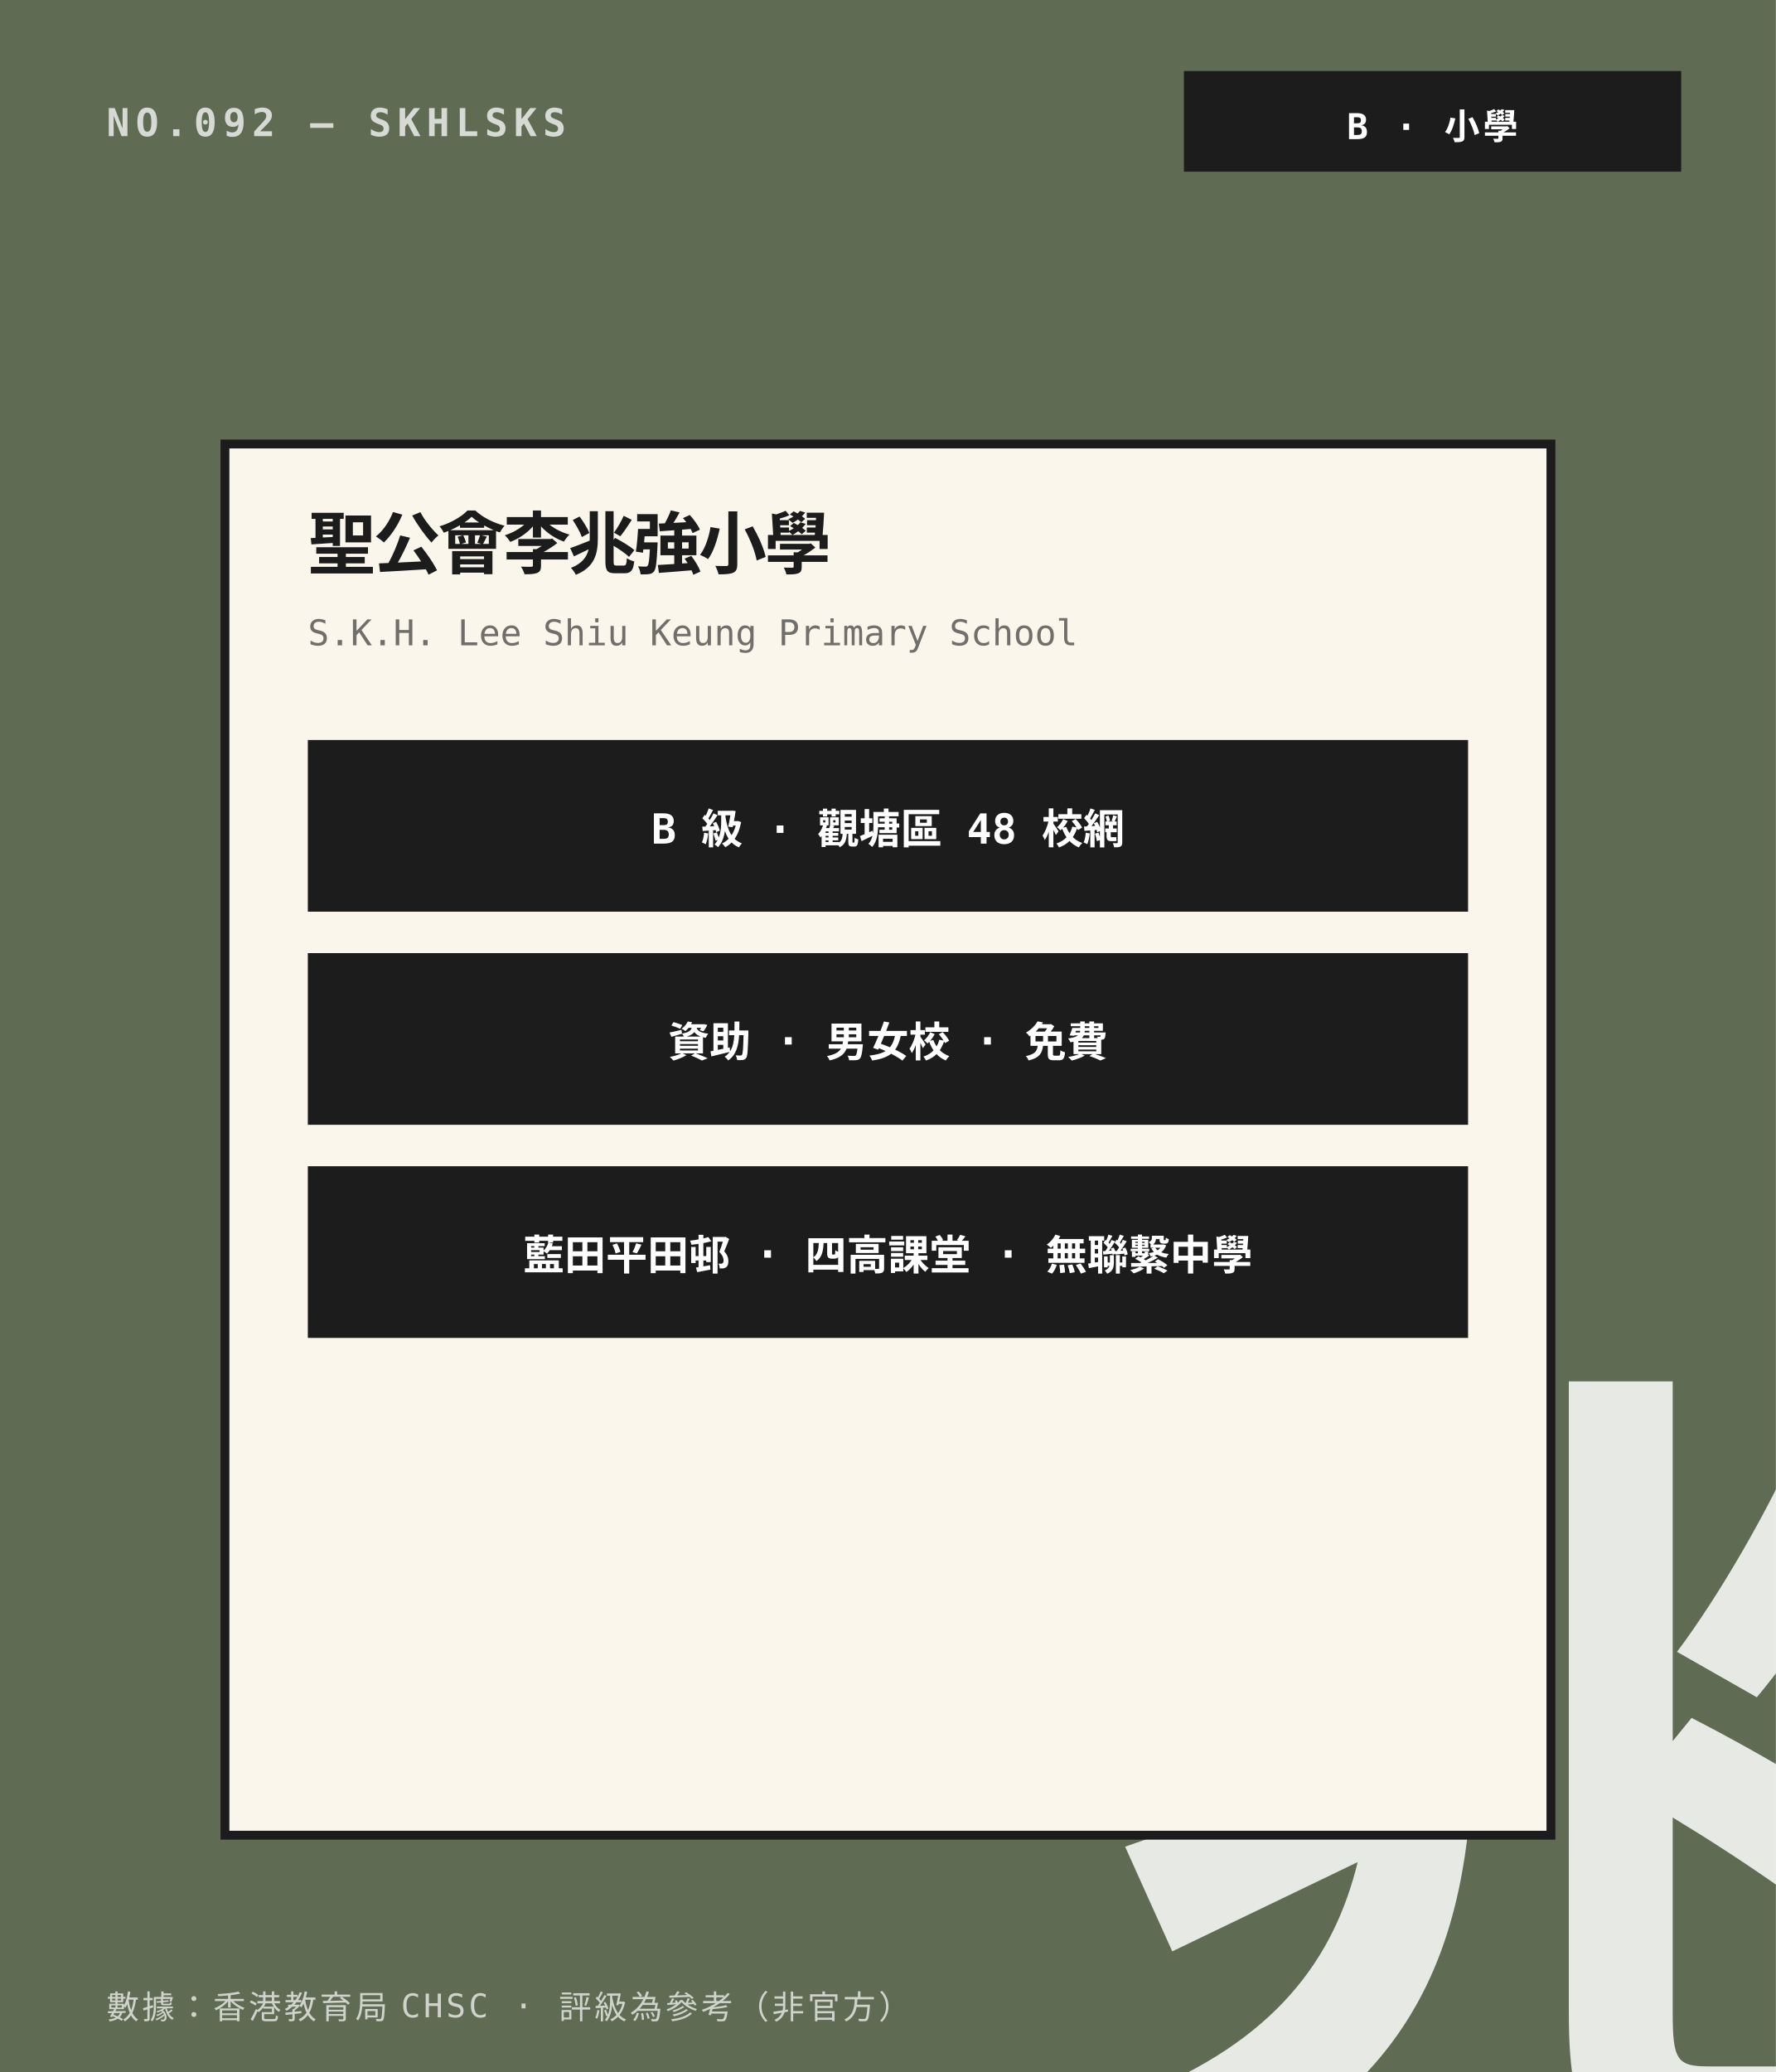
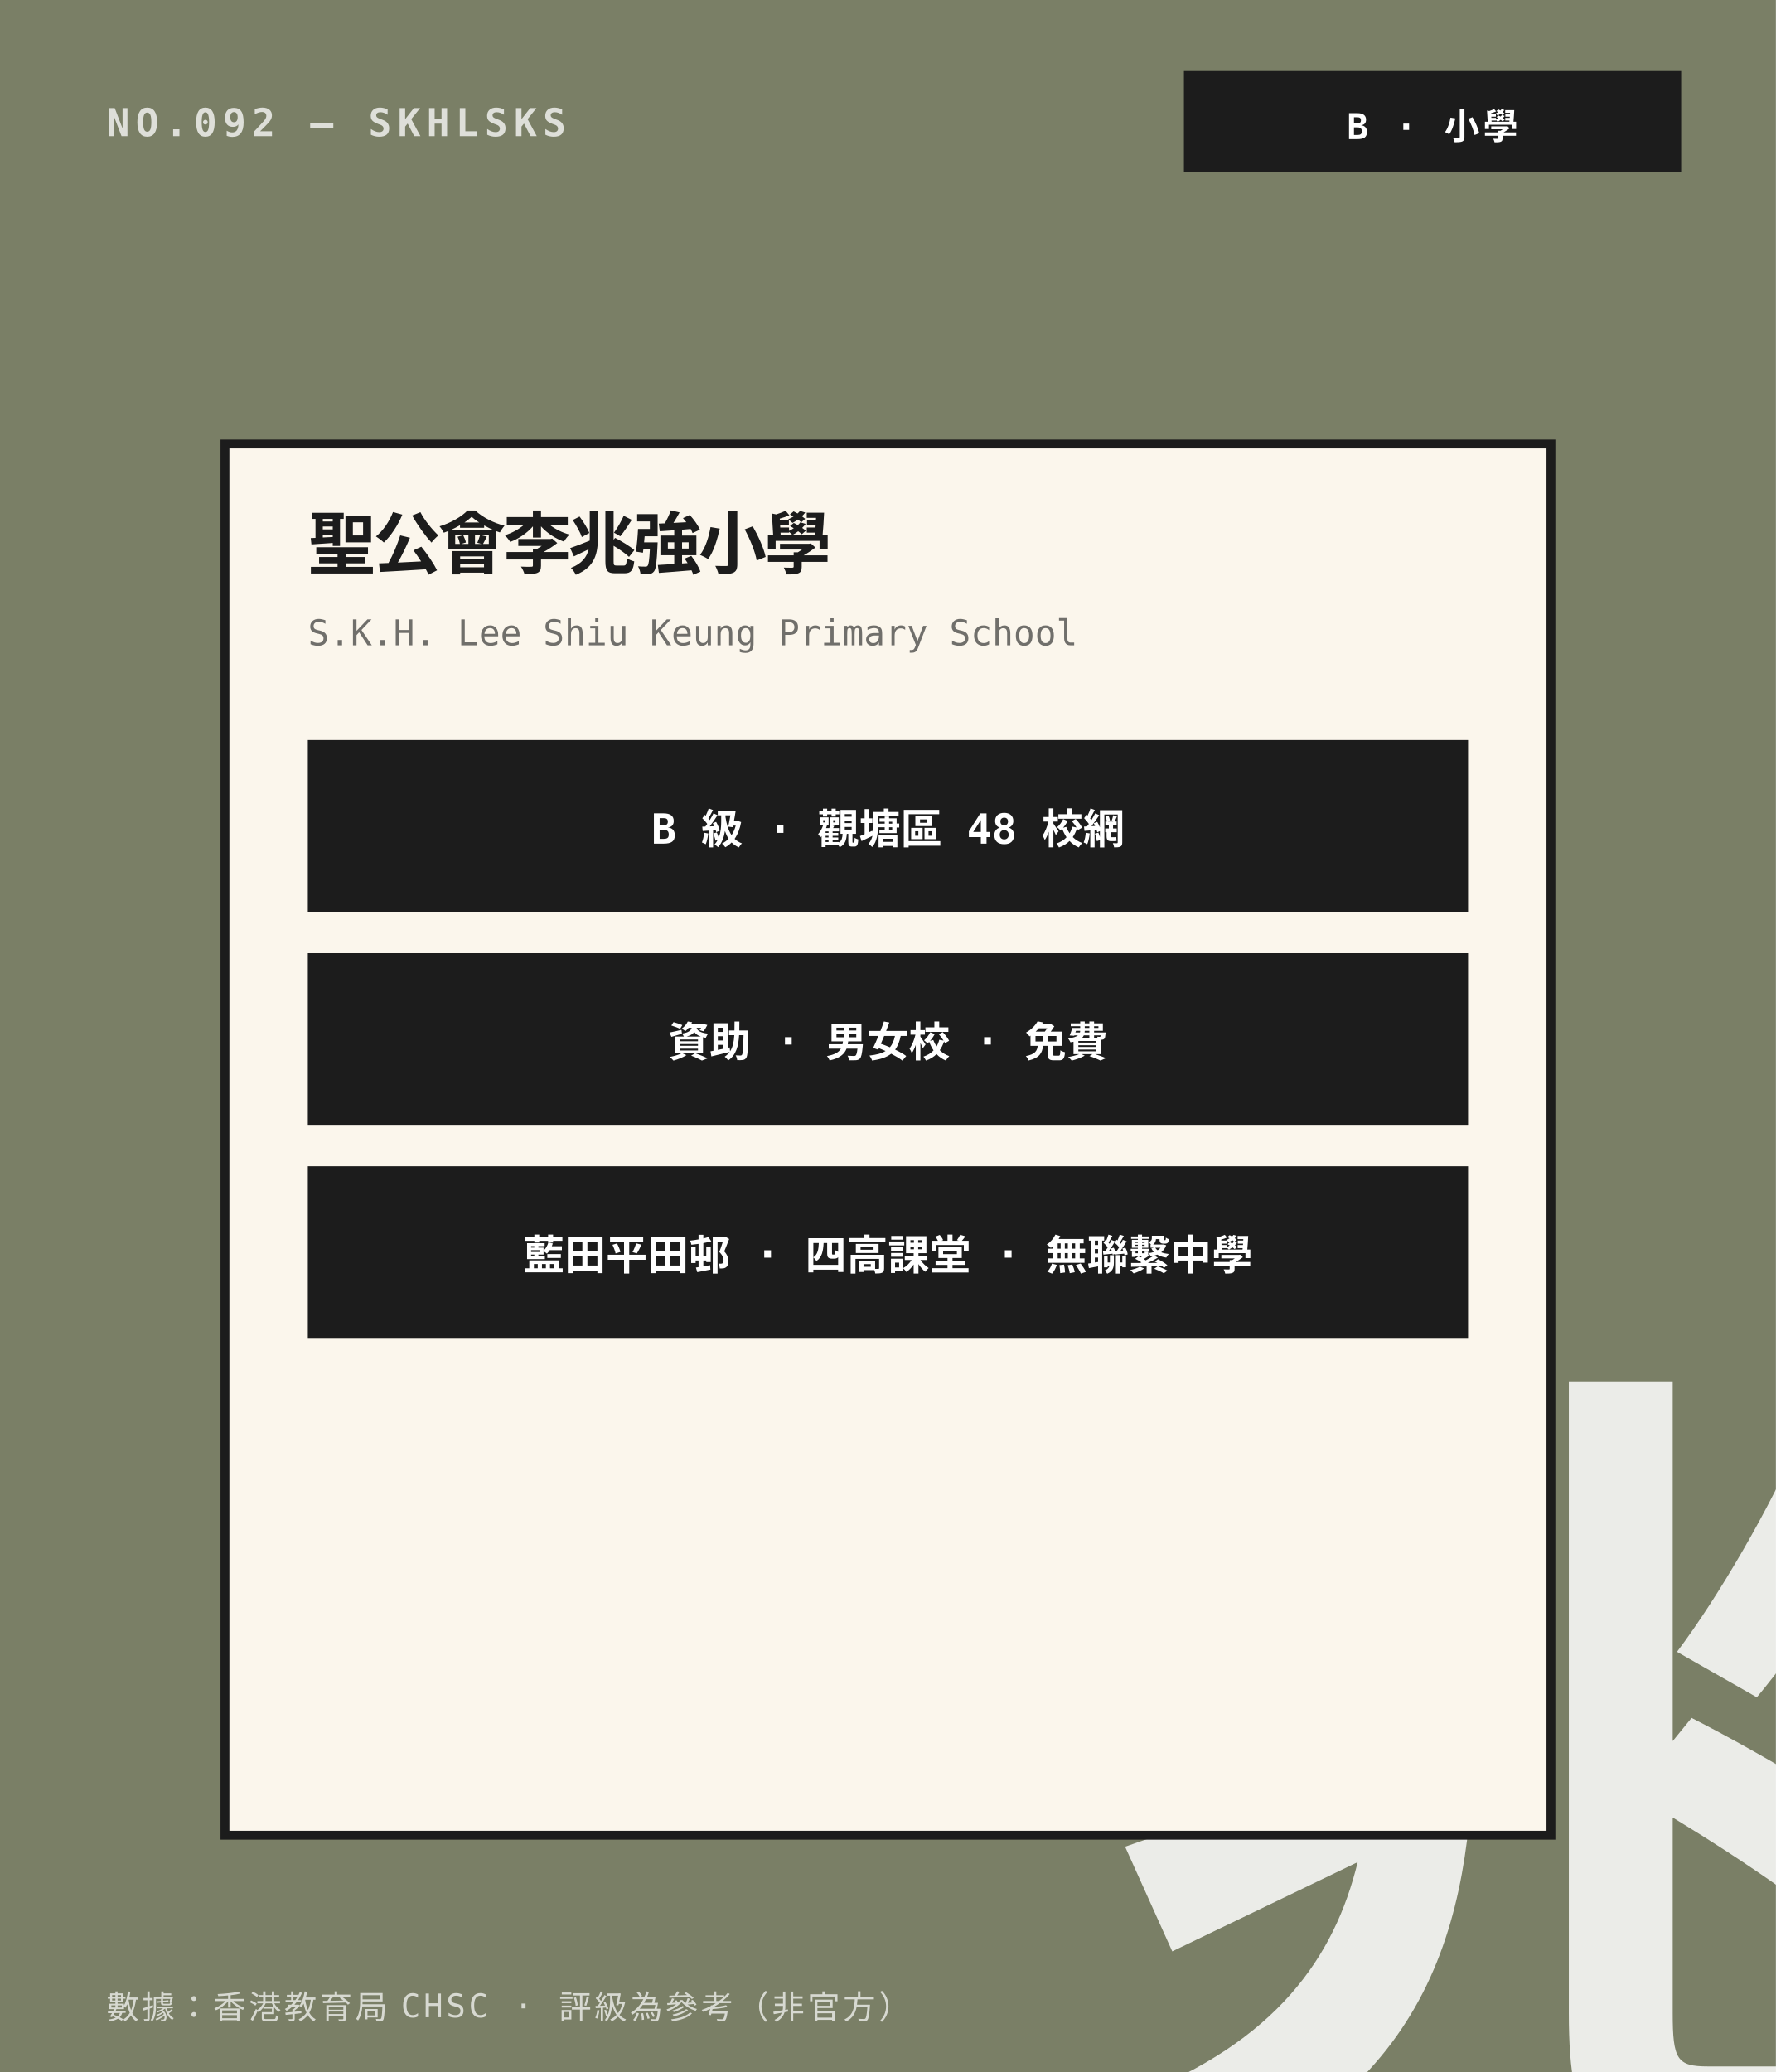
<svg xmlns="http://www.w3.org/2000/svg" width="600" height="700" viewBox="0 0 600 700">
-   <rect width="600" height="700" fill="#5F6B52" />
+   <rect width="600" height="700" fill="#7A7F66" />
  <rect x="400" y="24" width="168" height="34" fill="#1C1C1C" />
  <text x="484" y="47" text-anchor="middle" font-family="ui-monospace, Menlo, monospace" font-size="12" font-weight="800" fill="#FFFFFF" letter-spacing="1">B · 小學</text>
  <text x="372" y="710" font-family="Georgia, 'Times New Roman', serif" font-size="290" font-weight="800" fill="rgba(255,255,255,.85)" letter-spacing="-16">兆</text>
  <text x="36" y="46" font-family="ui-monospace, Menlo, monospace" font-size="13" font-weight="600" fill="rgba(255,255,255,.75)" letter-spacing="2">NO.092 — SKHLSKS</text>
  <rect x="76" y="150" width="448" height="470" fill="#FBF6EC" stroke="#1C1C1C" stroke-width="3" />
  <text x="104" y="192" font-family="Georgia, 'Times New Roman', serif" font-size="23" font-weight="800" fill="#1C1C1C" letter-spacing="-1">聖公會李兆強小學</text>
  <text x="104" y="218" font-family="ui-monospace, Menlo, monospace" font-size="12" fill="rgba(28,28,28,.62)">S.K.H. Lee Shiu Keung Primary School</text>
  <rect x="104" y="250" width="392" height="58" fill="#1C1C1C" />
  <text x="300" y="285" text-anchor="middle" font-family="ui-monospace, Menlo, monospace" font-size="14" font-weight="800" fill="#FFFFFF">B 級 · 觀塘區 48 校網</text>
  <rect x="104" y="322" width="392" height="58" fill="#1C1C1C" />
  <text x="300" y="357" text-anchor="middle" font-family="ui-monospace, Menlo, monospace" font-size="14" font-weight="800" fill="#FFFFFF">資助 · 男女校 · 免費</text>
  <rect x="104" y="394" width="392" height="58" fill="#1C1C1C" />
  <text x="300" y="429" text-anchor="middle" font-family="ui-monospace, Menlo, monospace" font-size="14" font-weight="800" fill="#FFFFFF">藍田平田邨 · 四高課堂 · 無聯繫中學</text>
  <text x="36" y="682" font-family="ui-monospace, Menlo, monospace" font-size="11" fill="rgba(255,255,255,.7)" letter-spacing="1">數據：香港教育局 CHSC · 評級為參考（非官方）</text>
</svg>
